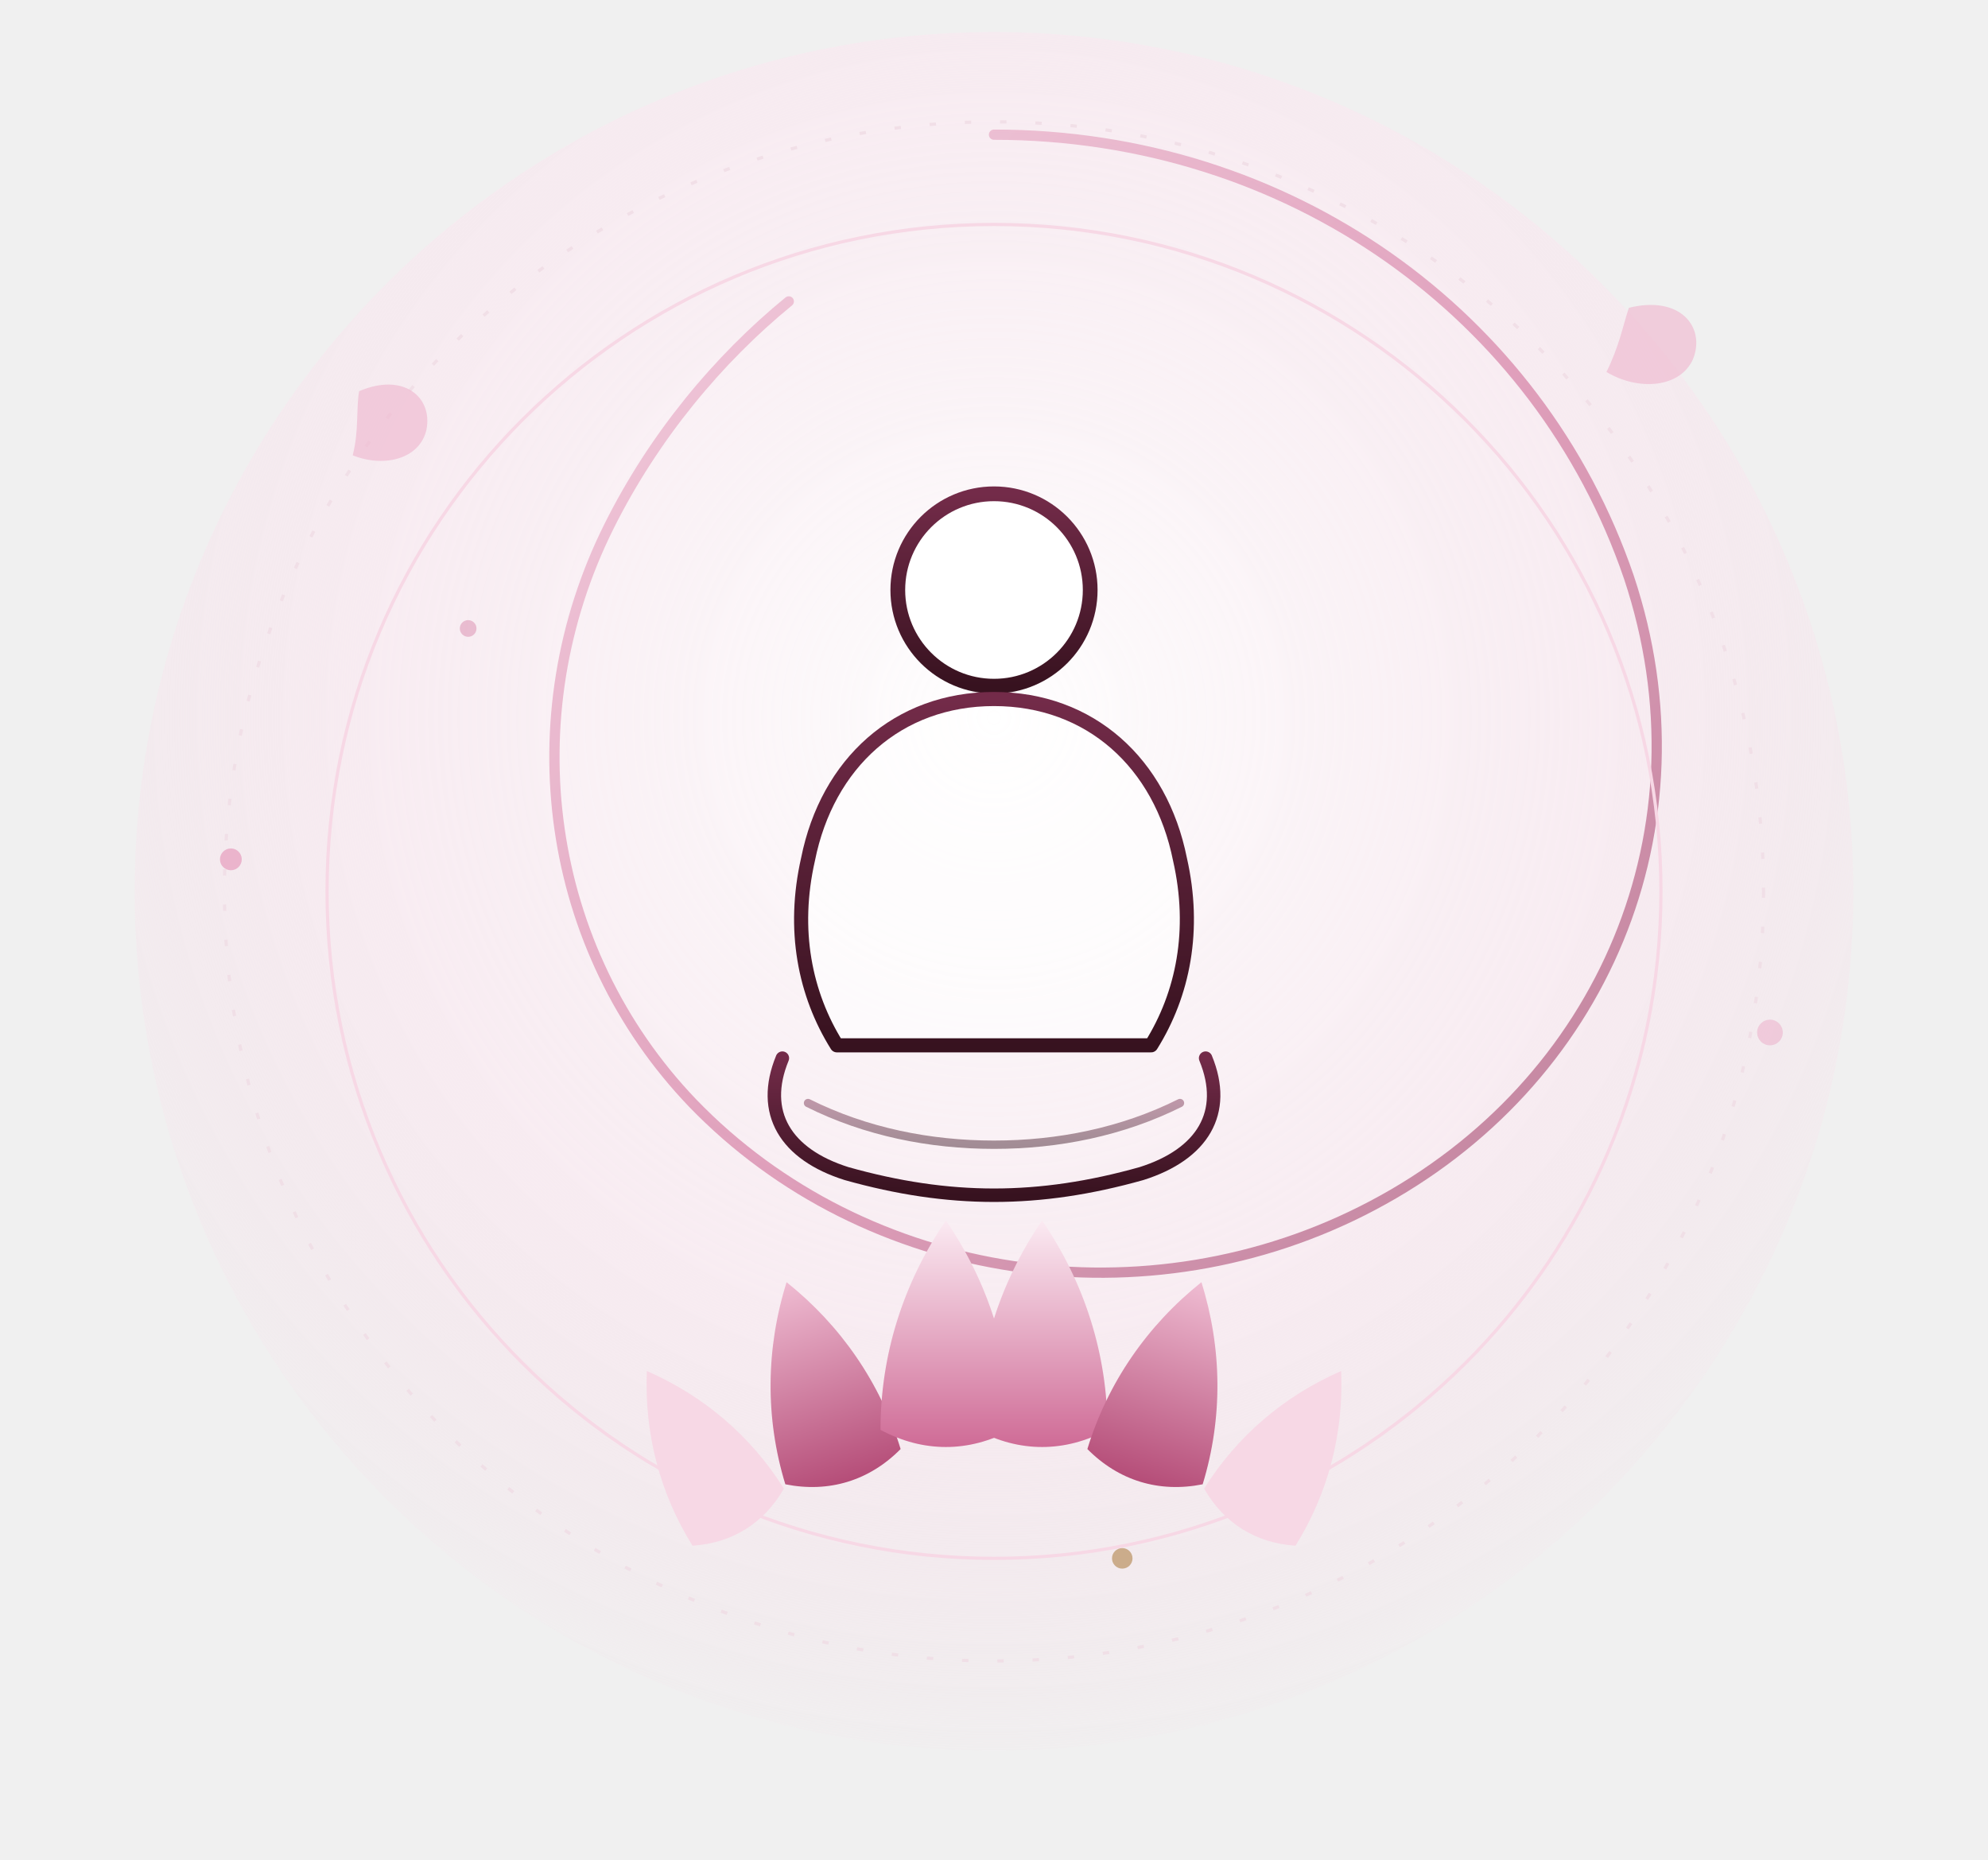
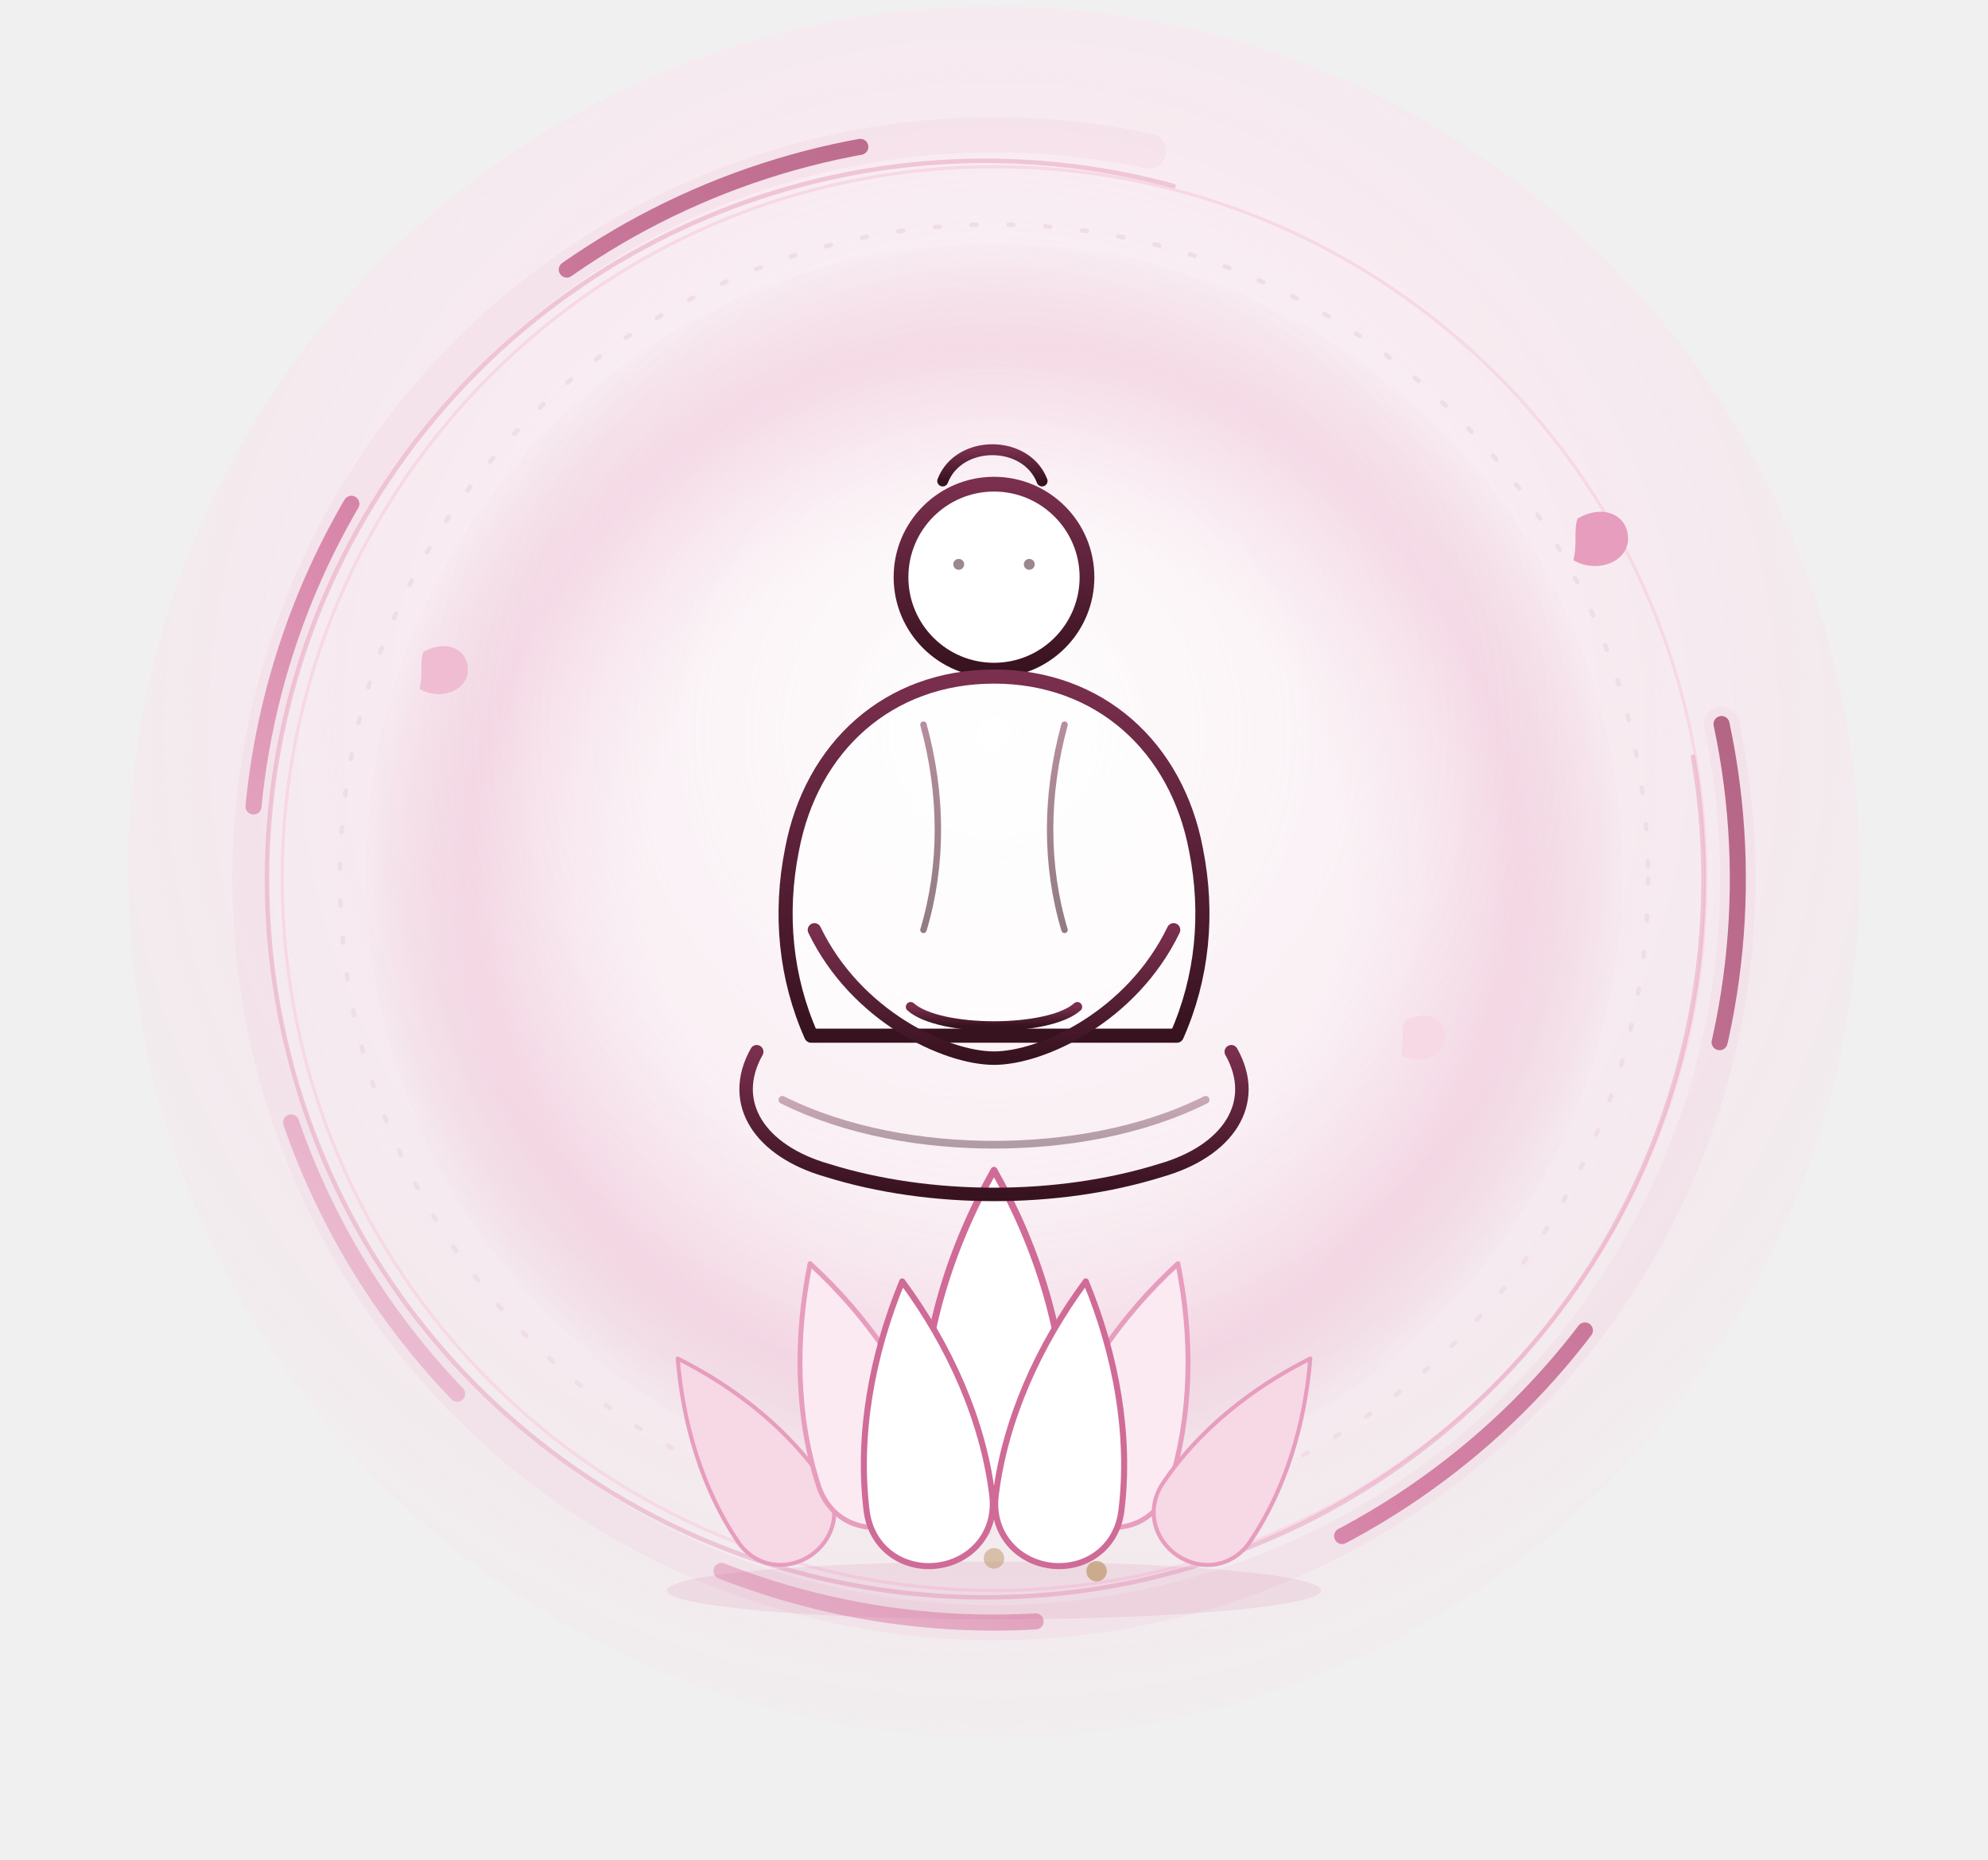
- <svg xmlns="http://www.w3.org/2000/svg" viewBox="0 0 620 580" width="620" height="580" role="img" aria-label="圓相中禪坐的身影與蓮花">
+ <svg xmlns="http://www.w3.org/2000/svg" viewBox="0 0 620 580" width="620" height="580" role="img" aria-label="圓相之中，禪坐的身影端坐蓮台，花瓣輕落">
  <defs>
-     <linearGradient id="hg-ring" x1="0" y1="0" x2="1" y2="1">
-       <stop offset="0" stop-color="#efbcd2" />
-       <stop offset=".55" stop-color="#cf6b96" />
-       <stop offset="1" stop-color="#953a60" />
+     <linearGradient id="hg-ring" x1="0" y1="1" x2="1" y2="0">
+       <stop offset="0" stop-color="#f7d8e5" />
+       <stop offset=".42" stop-color="#cf6b96" />
+       <stop offset="1" stop-color="#8d3355" />
    </linearGradient>
    <linearGradient id="hg-back" x1="0" y1="1" x2="0" y2="0">
-       <stop offset="0" stop-color="#b54d78" />
+       <stop offset="0" stop-color="#a8406a" />
      <stop offset="1" stop-color="#efbcd2" />
    </linearGradient>
-     <linearGradient id="hg-front" x1="0" y1="1" x2="0" y2="0">
+     <linearGradient id="hg-front" x1="0" y1=".9" x2="0" y2="0">
      <stop offset="0" stop-color="#cf6b96" />
-       <stop offset="1" stop-color="#fbeaf2" />
+       <stop offset=".7" stop-color="#fbeaf2" />
+       <stop offset="1" stop-color="#ffffff" />
+     </linearGradient>
+     <linearGradient id="hg-petalsoft" x1="0" y1="1" x2="0" y2="0">
+       <stop offset="0" stop-color="#efbcd2" />
+       <stop offset="1" stop-color="#fdf6f9" />
    </linearGradient>
    <linearGradient id="hg-figure" x1="0" y1="0" x2="0" y2="1">
-       <stop offset="0" stop-color="#732b49" />
+       <stop offset="0" stop-color="#7a2f4e" />
      <stop offset="1" stop-color="#37121f" />
    </linearGradient>
-     <radialGradient id="hg-glow" cx=".5" cy=".4" r=".62">
-       <stop offset="0" stop-color="#ffffff" stop-opacity=".95" />
-       <stop offset=".58" stop-color="#fbeaf2" stop-opacity=".7" />
+     <radialGradient id="hg-glow" cx=".5" cy=".42" r=".62">
+       <stop offset="0" stop-color="#ffffff" stop-opacity=".96" />
+       <stop offset=".55" stop-color="#fbeaf2" stop-opacity=".72" />
      <stop offset="1" stop-color="#f7d8e5" stop-opacity="0" />
+     </radialGradient>
+     <radialGradient id="hg-aura" cx=".5" cy=".5" r=".5">
+       <stop offset=".55" stop-color="#efbcd2" stop-opacity="0" />
+       <stop offset=".82" stop-color="#e79dbe" stop-opacity=".26" />
+       <stop offset="1" stop-color="#cf6b96" stop-opacity="0" />
    </radialGradient>
    <linearGradient id="hg-water" x1="0" y1="0" x2="1" y2="0">
      <stop offset="0" stop-color="#b58a56" stop-opacity="0" />
-       <stop offset=".5" stop-color="#b58a56" stop-opacity=".5" />
+       <stop offset=".45" stop-color="#b58a56" stop-opacity=".55" />
      <stop offset="1" stop-color="#b58a56" stop-opacity="0" />
    </linearGradient>
-     <path id="hg-petal" d="M0 -68c13 19 20 41 20 64-13 7-27 7-40 0 0-23 7-45 20-64z" />
+     <path id="hg-petal" d="M0-84C13-61 21-35 21-10 21 3 11 11 0 11-11 11-21 3-21-10-21-35-13-61 0-84Z" />
+     <path id="hg-fall" d="M0-11c7-4 13 0 12 6-1 5-8 7-13 4 1-4 0-7 1-10z" />
  </defs>
-   <circle cx="310" cy="278" r="268" fill="url(#hg-glow)" />
-   <path d="M310 42c92 0 170 56 198 138 26 78-8 158-80 196-70 37-158 24-212-32-46-48-56-120-26-180 14-28 34-52 56-70" fill="none" stroke="url(#hg-ring)" stroke-width="3.2" stroke-linecap="round" opacity=".6" />
-   <circle cx="310" cy="278" r="240" fill="none" stroke="#f0dde5" stroke-width="1" stroke-dasharray="2 9" opacity=".85" />
-   <circle cx="310" cy="278" r="208" fill="none" stroke="#f7d8e5" stroke-width="1" />
-   <g fill="#efbcd2" opacity=".7">
-     <path d="M112 122c14-6 23 2 21 12-2 9-13 12-23 8 2-8 1-14 2-20z" />
-     <path d="M508 96c16-4 24 6 20 16-4 9-17 10-27 4 4-8 5-14 7-20z" />
-     <circle cx="72" cy="268" r="3.4" fill="#e79dbe" />
-     <circle cx="552" cy="322" r="4" fill="#e79dbe" opacity=".6" />
-     <circle cx="146" cy="196" r="2.6" fill="#cf6b96" opacity=".55" />
+   <style>
+     /* 全部動效皆極輕微；使用者要求減少動態時一律停用。 */
+     @keyframes hg-draw { from { stroke-dashoffset: 100; } to { stroke-dashoffset: 0; } }
+     @keyframes hg-fade { from { opacity: 0; transform: translateY(10px); } to { opacity: 1; transform: translateY(0); } }
+     @keyframes hg-breathe { 0%,100% { opacity: .34; } 50% { opacity: .62; } }
+     @keyframes hg-shadow { 0%,100% { opacity: .1; } 50% { opacity: .2; } }
+     @keyframes hg-hover { 0%,100% { transform: translateY(0); } 50% { transform: translateY(-5px); } }
+     @keyframes hg-bloom { 0%,100% { transform: scale(.985); } 50% { transform: scale(1.015); } }
+     @keyframes hg-drift {
+       0%   { transform: translate(0,0) rotate(0deg);      opacity: 0; }
+       16%  { opacity: .78; }
+       80%  { opacity: .5; }
+       100% { transform: translate(-14px,52px) rotate(-58deg); opacity: 0; }
+     }
+     @keyframes hg-spin { to { transform: rotate(360deg); } }
+     @keyframes hg-lap { 0%,100% { opacity: .55; } 50% { opacity: .95; } }
+ 
+     .hg-ring   { stroke-dasharray: 100; stroke-dashoffset: 0; animation: hg-draw 2.8s cubic-bezier(.4,.05,.2,1) both; }
+     .hg-soft   { animation: hg-fade 1.6s ease-out .1s both; }
+     .hg-lotus  { animation: hg-fade 1.4s ease-out .9s both; }
+     .hg-bloom  { transform-box: fill-box; transform-origin: 50% 100%; animation: hg-bloom 11s ease-in-out 2.4s infinite; }
+     .hg-figure { animation: hg-fade 1.4s ease-out .5s both; }
+     .hg-hover  { animation: hg-hover 9.5s ease-in-out 1.8s infinite; }
+     .hg-aura   { animation: hg-breathe 9.5s ease-in-out infinite; }
+     .hg-dashed { transform-origin: 310px 274px; animation: hg-spin 150s linear infinite; }
+     .hg-lap    { animation: hg-lap 6.5s ease-in-out infinite; }
+     .hg-shadow { animation: hg-shadow 9.5s ease-in-out infinite; }
+     .hg-fall1  { transform-box: fill-box; transform-origin: center; animation: hg-drift 13s ease-in-out 1.2s infinite; }
+     .hg-fall2  { transform-box: fill-box; transform-origin: center; animation: hg-drift 17s ease-in-out 5.5s infinite; }
+     .hg-fall3  { transform-box: fill-box; transform-origin: center; animation: hg-drift 15s ease-in-out 9.5s infinite; }
+ 
+     @media (prefers-reduced-motion: reduce) {
+       .hg-ring, .hg-soft, .hg-lotus, .hg-bloom, .hg-figure, .hg-hover,
+       .hg-aura, .hg-dashed, .hg-lap, .hg-shadow, .hg-fall1, .hg-fall2, .hg-fall3 {
+         animation: none;
+       }
+     }
+   </style>
+   <circle cx="310" cy="272" r="270" fill="url(#hg-glow)" />
+   <circle class="hg-dashed" cx="310" cy="274" r="204" fill="none" stroke="#f0dde5" stroke-width="1.4" stroke-dasharray="1.5 10" stroke-linecap="round" />
+   <circle cx="310" cy="274" r="222" fill="none" stroke="#f7d8e5" stroke-width="1" />
+   <path class="hg-soft" d="M536.9 225.8A232 232 0 1 1 358.2 47.1" fill="none" stroke="#efbcd2" stroke-width="11" stroke-linecap="round" opacity=".18" />
+   <path class="hg-ring" pathLength="100" d="M536.9 225.8A232 232 0 1 1 358.2 47.1" fill="none" stroke="url(#hg-ring)" stroke-width="5" stroke-linecap="round" opacity=".8" />
+   <path class="hg-soft" d="M528 236A224 224 0 1 1 366 58" fill="none" stroke="#e79dbe" stroke-width="1.4" stroke-linecap="round" opacity=".5" />
+   <circle class="hg-aura" cx="310" cy="272" r="196" fill="url(#hg-aura)" />
+   <g transform="translate(310 452)">
+     <ellipse class="hg-shadow" cx="0" cy="44" rx="102" ry="9" fill="#cf6b96" opacity=".14" />
+     <g class="hg-lotus">
+       <g class="hg-bloom">
+         <g stroke-linejoin="round">
+           <use href="#hg-petal" fill="#f7d8e5" stroke="#e79dbe" stroke-width="1.6" transform="translate(-62 26) rotate(-34) scale(.78)" />
+           <use href="#hg-petal" fill="#fbeaf2" stroke="#e79dbe" stroke-width="1.7" transform="translate(-34 14) rotate(-18) scale(.9)" />
+           <use href="#hg-petal" fill="#ffffff" stroke="#cf6b96" stroke-width="2" transform="translate(0 2) scale(1.06)" />
+           <use href="#hg-petal" fill="#fbeaf2" stroke="#e79dbe" stroke-width="1.7" transform="translate(34 14) rotate(18) scale(.9)" />
+           <use href="#hg-petal" fill="#f7d8e5" stroke="#e79dbe" stroke-width="1.6" transform="translate(62 26) rotate(34) scale(.78)" />
+           <use href="#hg-petal" fill="#ffffff" stroke="#cf6b96" stroke-width="2" transform="translate(-19 26) rotate(-7) scale(.94)" />
+           <use href="#hg-petal" fill="#ffffff" stroke="#cf6b96" stroke-width="2" transform="translate(19 26) rotate(7) scale(.94)" />
+         </g>
+         <circle cx="0" cy="34" r="3.2" fill="#b58a56" opacity=".45" />
+       </g>
+     </g>
  </g>
-   <g transform="translate(310 450)">
-     <use href="#hg-petal" fill="#f7d8e5" transform="translate(-78 26) rotate(-32) scale(.84)" />
-     <use href="#hg-petal" fill="url(#hg-back)" transform="translate(-46 11) rotate(-17) scale(.94)" />
-     <use href="#hg-petal" fill="url(#hg-front)" transform="translate(-15 0) scale(1.02)" />
-     <use href="#hg-petal" fill="url(#hg-front)" transform="translate(15 0) scale(1.02)" />
-     <use href="#hg-petal" fill="url(#hg-back)" transform="translate(46 11) rotate(17) scale(.94)" />
-     <use href="#hg-petal" fill="#f7d8e5" transform="translate(78 26) rotate(32) scale(.84)" />
+   <g class="hg-figure">
+     <g class="hg-hover">
+       <g fill="none" stroke="url(#hg-figure)" stroke-linecap="round" stroke-linejoin="round">
+         <path d="M294 150c5-13 26-13 31 0" stroke-width="3.4" />
+         <circle cx="310" cy="180" r="29" fill="#ffffff" stroke-width="4.6" />
+         <circle cx="299" cy="176" r="1.7" fill="#37121f" stroke="none" opacity=".5" />
+         <circle cx="321" cy="176" r="1.7" fill="#37121f" stroke="none" opacity=".5" />
+         <path d="M310 211c-33 0-57 22-63 54-4 20-2 40 6 58h114c8-18 10-38 6-58-6-32-30-54-63-54z" fill="rgba(255,255,255,.66)" stroke-width="4.4" />
+         <path class="hg-lap" d="M288 226c6 22 6 44 0 64M332 226c-6 22-6 44 0 64" stroke-width="2" opacity=".55" />
+         <path d="M254 290c13 27 41 40 56 40s43-13 56-40" stroke-width="4.2" />
+         <path d="M284 314c9 8 43 8 52 0" stroke-width="3" />
+         <path d="M236 328c-9 16 1 31 22 37 32 10 72 10 104 0 21-6 31-21 22-37" stroke-width="4.2" />
+         <path d="M244 343c20 10 44 14 66 14s46-4 66-14" stroke-width="2.4" opacity=".38" />
+       </g>
+     </g>
  </g>
-   <g fill="none" stroke="url(#hg-figure)" stroke-linecap="round" stroke-linejoin="round">
-     <circle cx="310" cy="184" r="30" fill="#ffffff" stroke-width="4.6" />
-     <path d="M310 218c-30 0-52 20-58 50-5 22-1 42 9 58h98c10-16 14-36 9-58-6-30-28-50-58-50z" fill="rgba(255,255,255,.62)" stroke-width="4.4" />
-     <path d="M244 330c-7 17 1 30 20 36 32 9 60 9 92 0 19-6 27-19 20-36" stroke-width="4.2" />
-     <path d="M252 344c18 9 38 13 58 13s40-4 58-13" stroke-width="2.6" opacity=".45" />
+   <g fill="#efbcd2">
+     <g transform="translate(132 216) scale(1.15)">
+       <use class="hg-fall1" href="#hg-fall" />
+     </g>
+     <g transform="translate(492 176) scale(1.3)" fill="#e79dbe">
+       <use class="hg-fall2" href="#hg-fall" />
+     </g>
+     <g transform="translate(438 330) scale(1.05)" fill="#f7d8e5">
+       <use class="hg-fall3" href="#hg-fall" />
+     </g>
  </g>
-   <path d="M84 486H332" stroke="url(#hg-water)" stroke-width="1.6" stroke-linecap="round" />
-   <path d="M368 486h168" stroke="url(#hg-water)" stroke-width="1.6" stroke-linecap="round" />
-   <circle cx="350" cy="486" r="3.2" fill="#b58a56" opacity=".65" />
+   <path d="M76 490H320" stroke="url(#hg-water)" stroke-width="1.6" stroke-linecap="round" />
+   <path d="M364 490h180" stroke="url(#hg-water)" stroke-width="1.6" stroke-linecap="round" />
+   <circle class="hg-lap" cx="342" cy="490" r="3.2" fill="#b58a56" opacity=".6" />
</svg>
